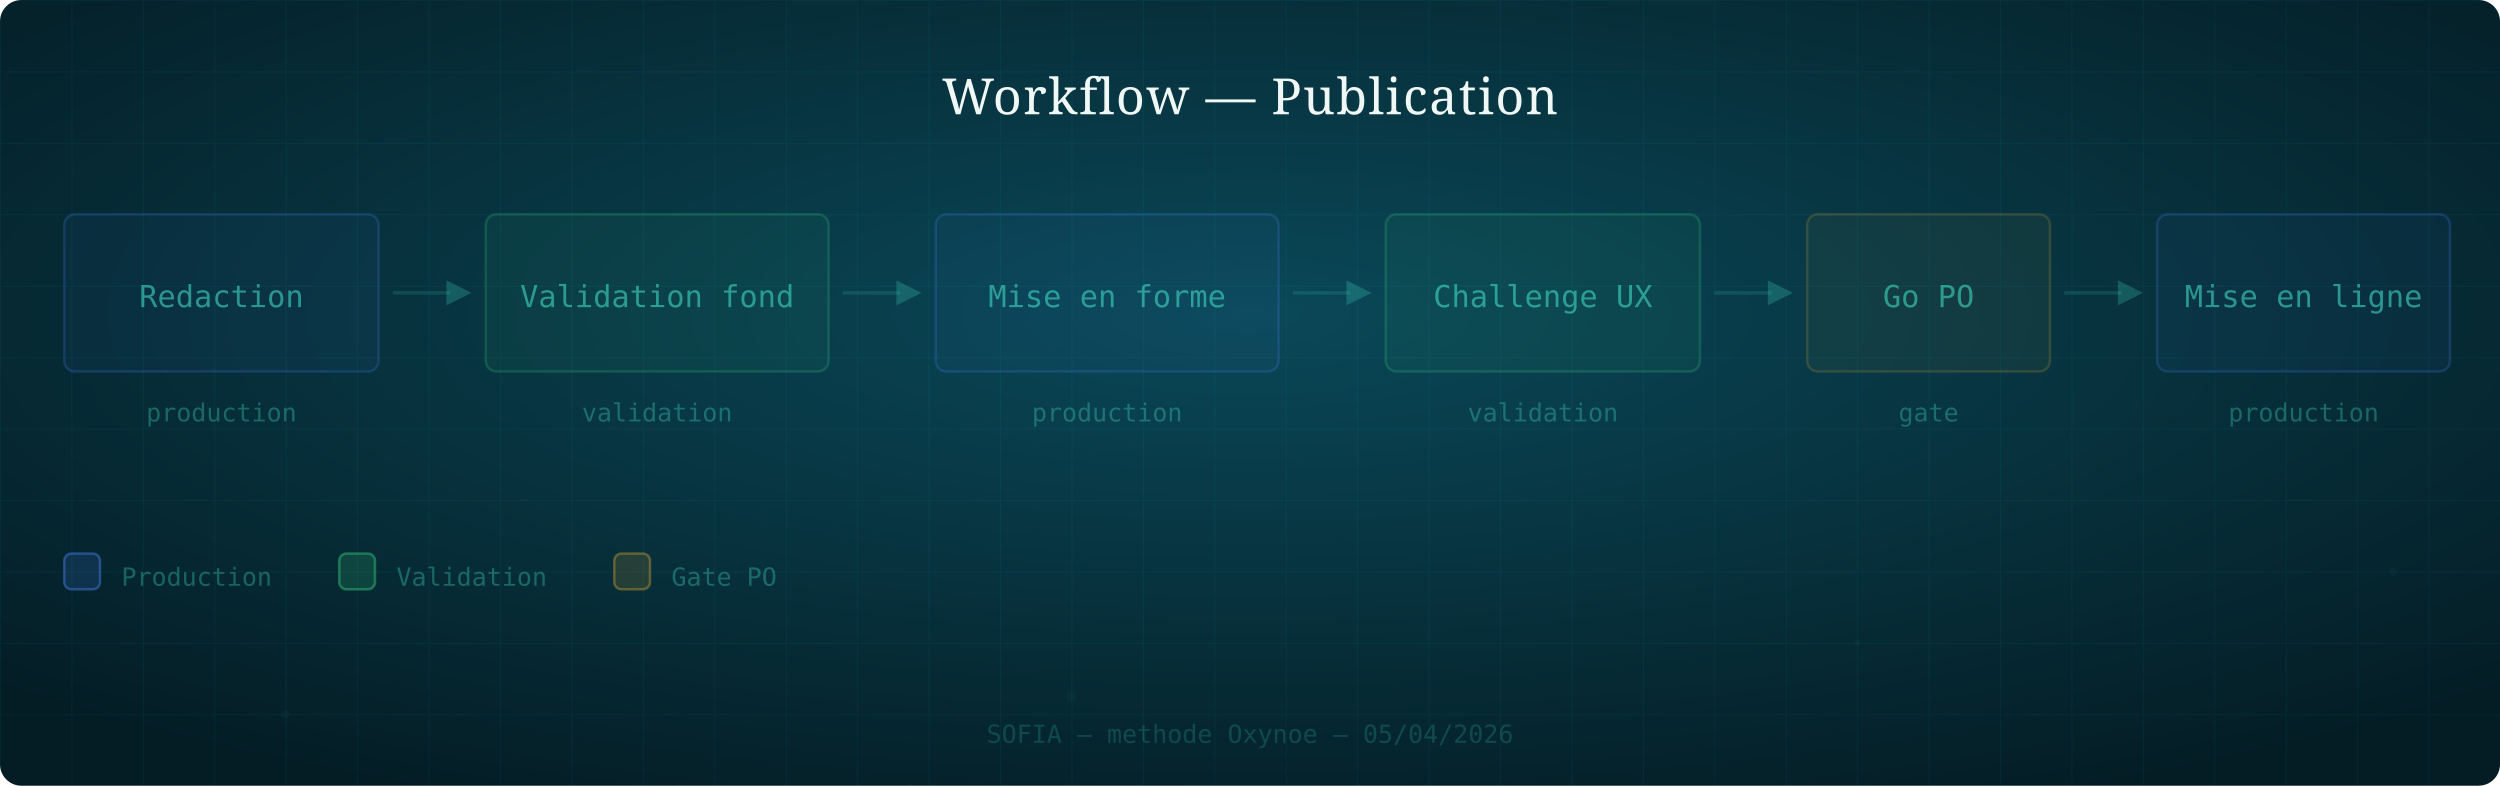
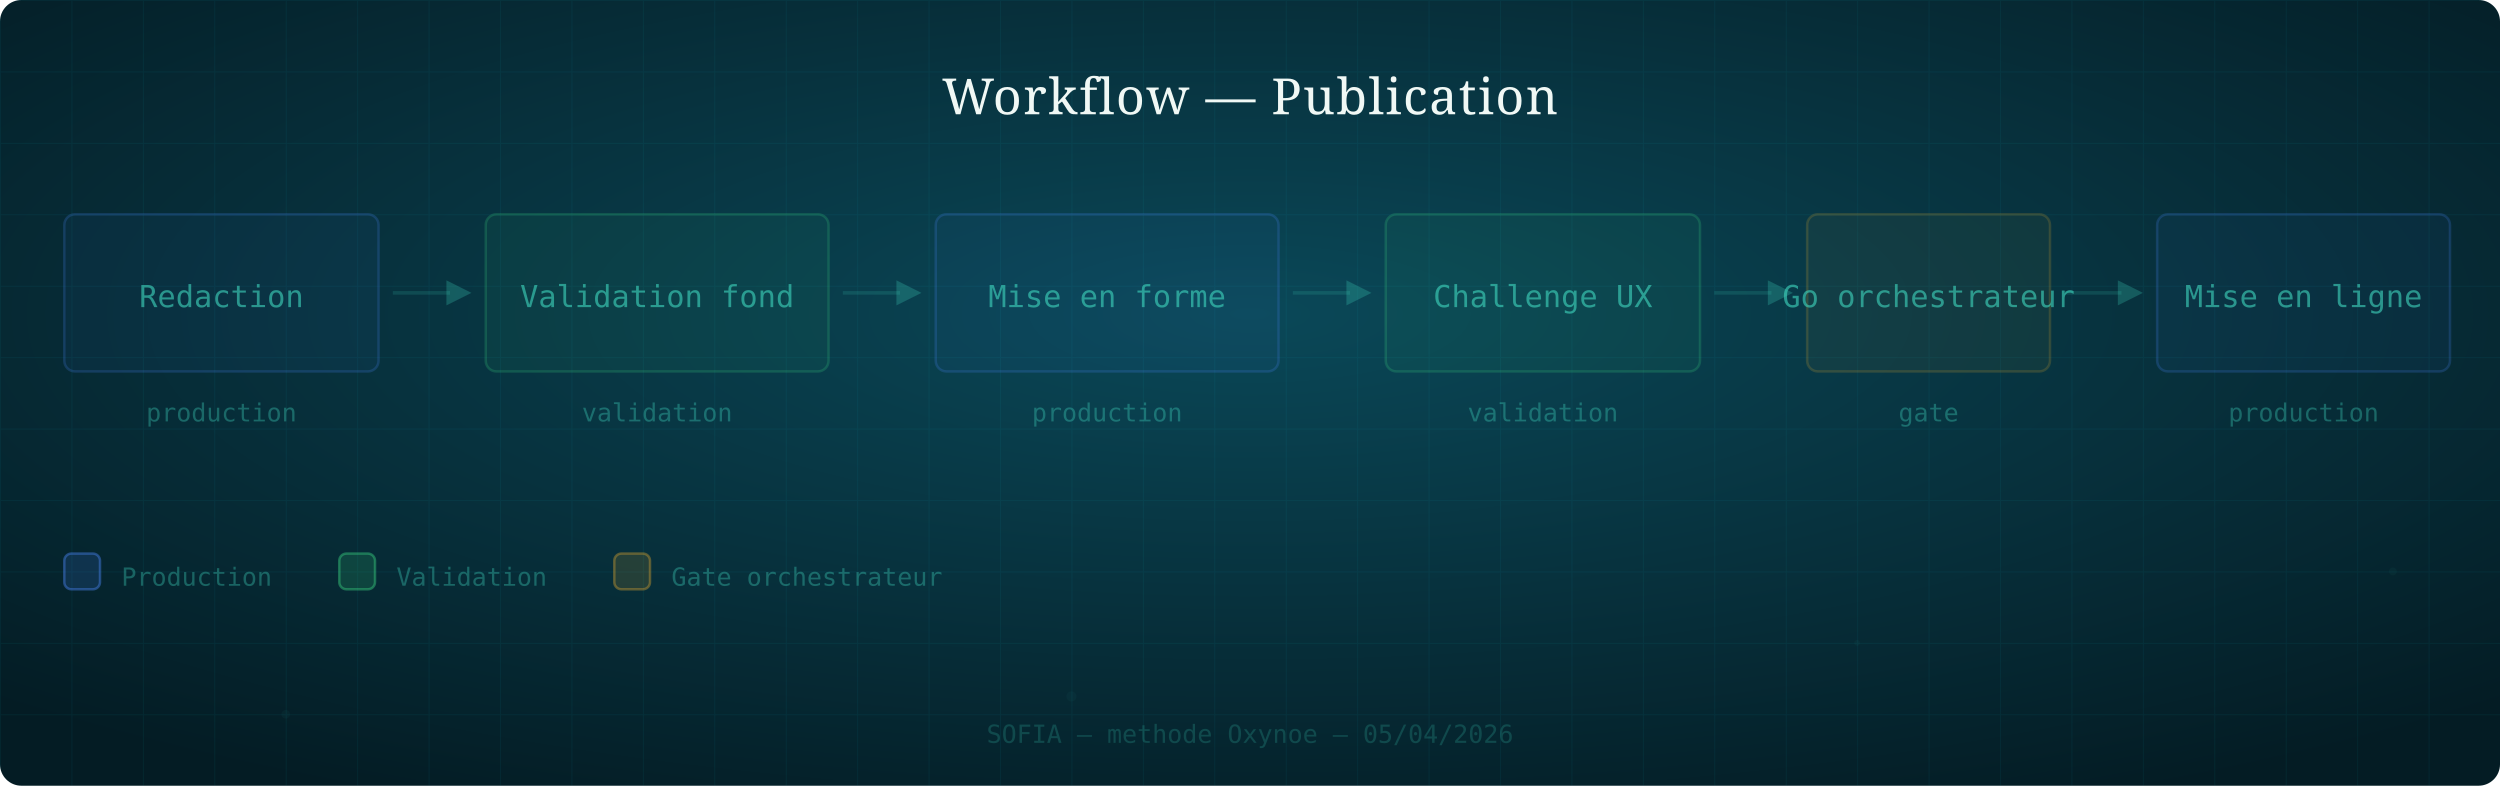
<svg xmlns="http://www.w3.org/2000/svg" viewBox="0 0 700 220" font-family="IBM Plex Mono,monospace">
  <defs>
    <radialGradient id="bg-grad" cx="50%" cy="40%" r="70%">
      <stop offset="0%" stop-color="#0a4858" />
      <stop offset="100%" stop-color="#041c24" />
    </radialGradient>
    <pattern id="grid" width="20" height="20" patternUnits="userSpaceOnUse">
      <path d="M 20 0 L 0 0 0 20" fill="none" stroke="rgba(0,200,220,0.06)" stroke-width="0.5" />
    </pattern>
  </defs>
  <rect width="700" height="220" fill="url(#bg-grad)" rx="6" />
  <rect width="700" height="220" fill="url(#grid)" rx="6" />
  <text x="350" y="32" text-anchor="middle" fill="#f0f8f5" font-family="Georgia,serif" font-size="14" font-weight="300" letter-spacing="0.03em">Workflow — Publication</text>
  <rect x="18" y="60" width="88" height="44" rx="3" fill="rgba(79,138,255,0.05)" stroke="rgba(79,138,255,0.2)" stroke-width="0.7" />
  <text x="62" y="86" text-anchor="middle" fill="rgba(64,216,192,0.6)" font-size="8.5">Redaction</text>
  <text x="62" y="118" text-anchor="middle" fill="rgba(64,216,192,0.35)" font-size="7">production</text>
  <line x1="110" y1="82" x2="126" y2="82" stroke="rgba(64,216,192,0.15)" stroke-width="1" />
  <path d="M7,-3.5 L0,0 L7,3.5Z" fill="rgba(64,216,192,0.25)" transform="translate(132,82) rotate(180)" />
  <rect x="136" y="60" width="96" height="44" rx="3" fill="rgba(61,220,132,0.05)" stroke="rgba(61,220,132,0.2)" stroke-width="0.7" />
  <text x="184" y="86" text-anchor="middle" fill="rgba(64,216,192,0.6)" font-size="8.5">Validation fond</text>
  <text x="184" y="118" text-anchor="middle" fill="rgba(64,216,192,0.35)" font-size="7">validation</text>
  <line x1="236" y1="82" x2="252" y2="82" stroke="rgba(64,216,192,0.15)" stroke-width="1" />
  <path d="M7,-3.5 L0,0 L7,3.5Z" fill="rgba(64,216,192,0.25)" transform="translate(258,82) rotate(180)" />
  <rect x="262" y="60" width="96" height="44" rx="3" fill="rgba(79,138,255,0.05)" stroke="rgba(79,138,255,0.2)" stroke-width="0.7" />
  <text x="310" y="86" text-anchor="middle" fill="rgba(64,216,192,0.6)" font-size="8.5">Mise en forme</text>
  <text x="310" y="118" text-anchor="middle" fill="rgba(64,216,192,0.35)" font-size="7">production</text>
  <line x1="362" y1="82" x2="378" y2="82" stroke="rgba(64,216,192,0.15)" stroke-width="1" />
  <path d="M7,-3.5 L0,0 L7,3.5Z" fill="rgba(64,216,192,0.25)" transform="translate(384,82) rotate(180)" />
  <rect x="388" y="60" width="88" height="44" rx="3" fill="rgba(61,220,132,0.05)" stroke="rgba(61,220,132,0.2)" stroke-width="0.7" />
  <text x="432" y="86" text-anchor="middle" fill="rgba(64,216,192,0.6)" font-size="8.5">Challenge UX</text>
  <text x="432" y="118" text-anchor="middle" fill="rgba(64,216,192,0.35)" font-size="7">validation</text>
  <line x1="480" y1="82" x2="496" y2="82" stroke="rgba(64,216,192,0.15)" stroke-width="1" />
  <path d="M7,-3.5 L0,0 L7,3.5Z" fill="rgba(64,216,192,0.25)" transform="translate(502,82) rotate(180)" />
  <rect x="506" y="60" width="68" height="44" rx="3" fill="rgba(212,160,48,0.05)" stroke="rgba(212,160,48,0.2)" stroke-width="0.7" />
-   <text x="540" y="86" text-anchor="middle" fill="rgba(64,216,192,0.6)" font-size="8.5">Go PO</text>
+   <text x="540" y="86" text-anchor="middle" fill="rgba(64,216,192,0.6)" font-size="8.5">Go orchestrateur</text>
  <text x="540" y="118" text-anchor="middle" fill="rgba(64,216,192,0.35)" font-size="7">gate</text>
  <line x1="578" y1="82" x2="594" y2="82" stroke="rgba(64,216,192,0.15)" stroke-width="1" />
  <path d="M7,-3.5 L0,0 L7,3.5Z" fill="rgba(64,216,192,0.25)" transform="translate(600,82) rotate(180)" />
  <rect x="604" y="60" width="82" height="44" rx="3" fill="rgba(79,138,255,0.05)" stroke="rgba(79,138,255,0.2)" stroke-width="0.7" />
  <text x="645" y="86" text-anchor="middle" fill="rgba(64,216,192,0.6)" font-size="8.5">Mise en ligne</text>
  <text x="645" y="118" text-anchor="middle" fill="rgba(64,216,192,0.35)" font-size="7">production</text>
  <rect x="18" y="155" width="10" height="10" rx="2" fill="rgba(79,138,255,0.15)" stroke="rgba(79,138,255,0.4)" stroke-width="0.7" />
  <text x="34" y="164" fill="rgba(64,216,192,0.35)" font-size="7">Production</text>
  <rect x="95" y="155" width="10" height="10" rx="2" fill="rgba(61,220,132,0.15)" stroke="rgba(61,220,132,0.4)" stroke-width="0.7" />
  <text x="111" y="164" fill="rgba(64,216,192,0.35)" font-size="7">Validation</text>
  <rect x="172" y="155" width="10" height="10" rx="2" fill="rgba(212,160,48,0.15)" stroke="rgba(212,160,48,0.4)" stroke-width="0.7" />
-   <text x="188" y="164" fill="rgba(64,216,192,0.35)" font-size="7">Gate PO</text>
+   <text x="188" y="164" fill="rgba(64,216,192,0.35)" font-size="7">Gate orchestrateur</text>
  <circle cx="670" cy="160" r="1.1" fill="rgba(64,216,192,0.04)" />
  <circle cx="300" cy="195" r="1.4" fill="rgba(64,216,192,0.04)" />
  <circle cx="520" cy="180" r="0.8" fill="rgba(64,216,192,0.04)" />
  <circle cx="80" cy="200" r="1.2" fill="rgba(64,216,192,0.04)" />
  <text x="350" y="208" text-anchor="middle" fill="rgba(64,216,192,0.2)" font-size="7">SOFIA — methode Oxynoe — 05/04/2026</text>
</svg>
